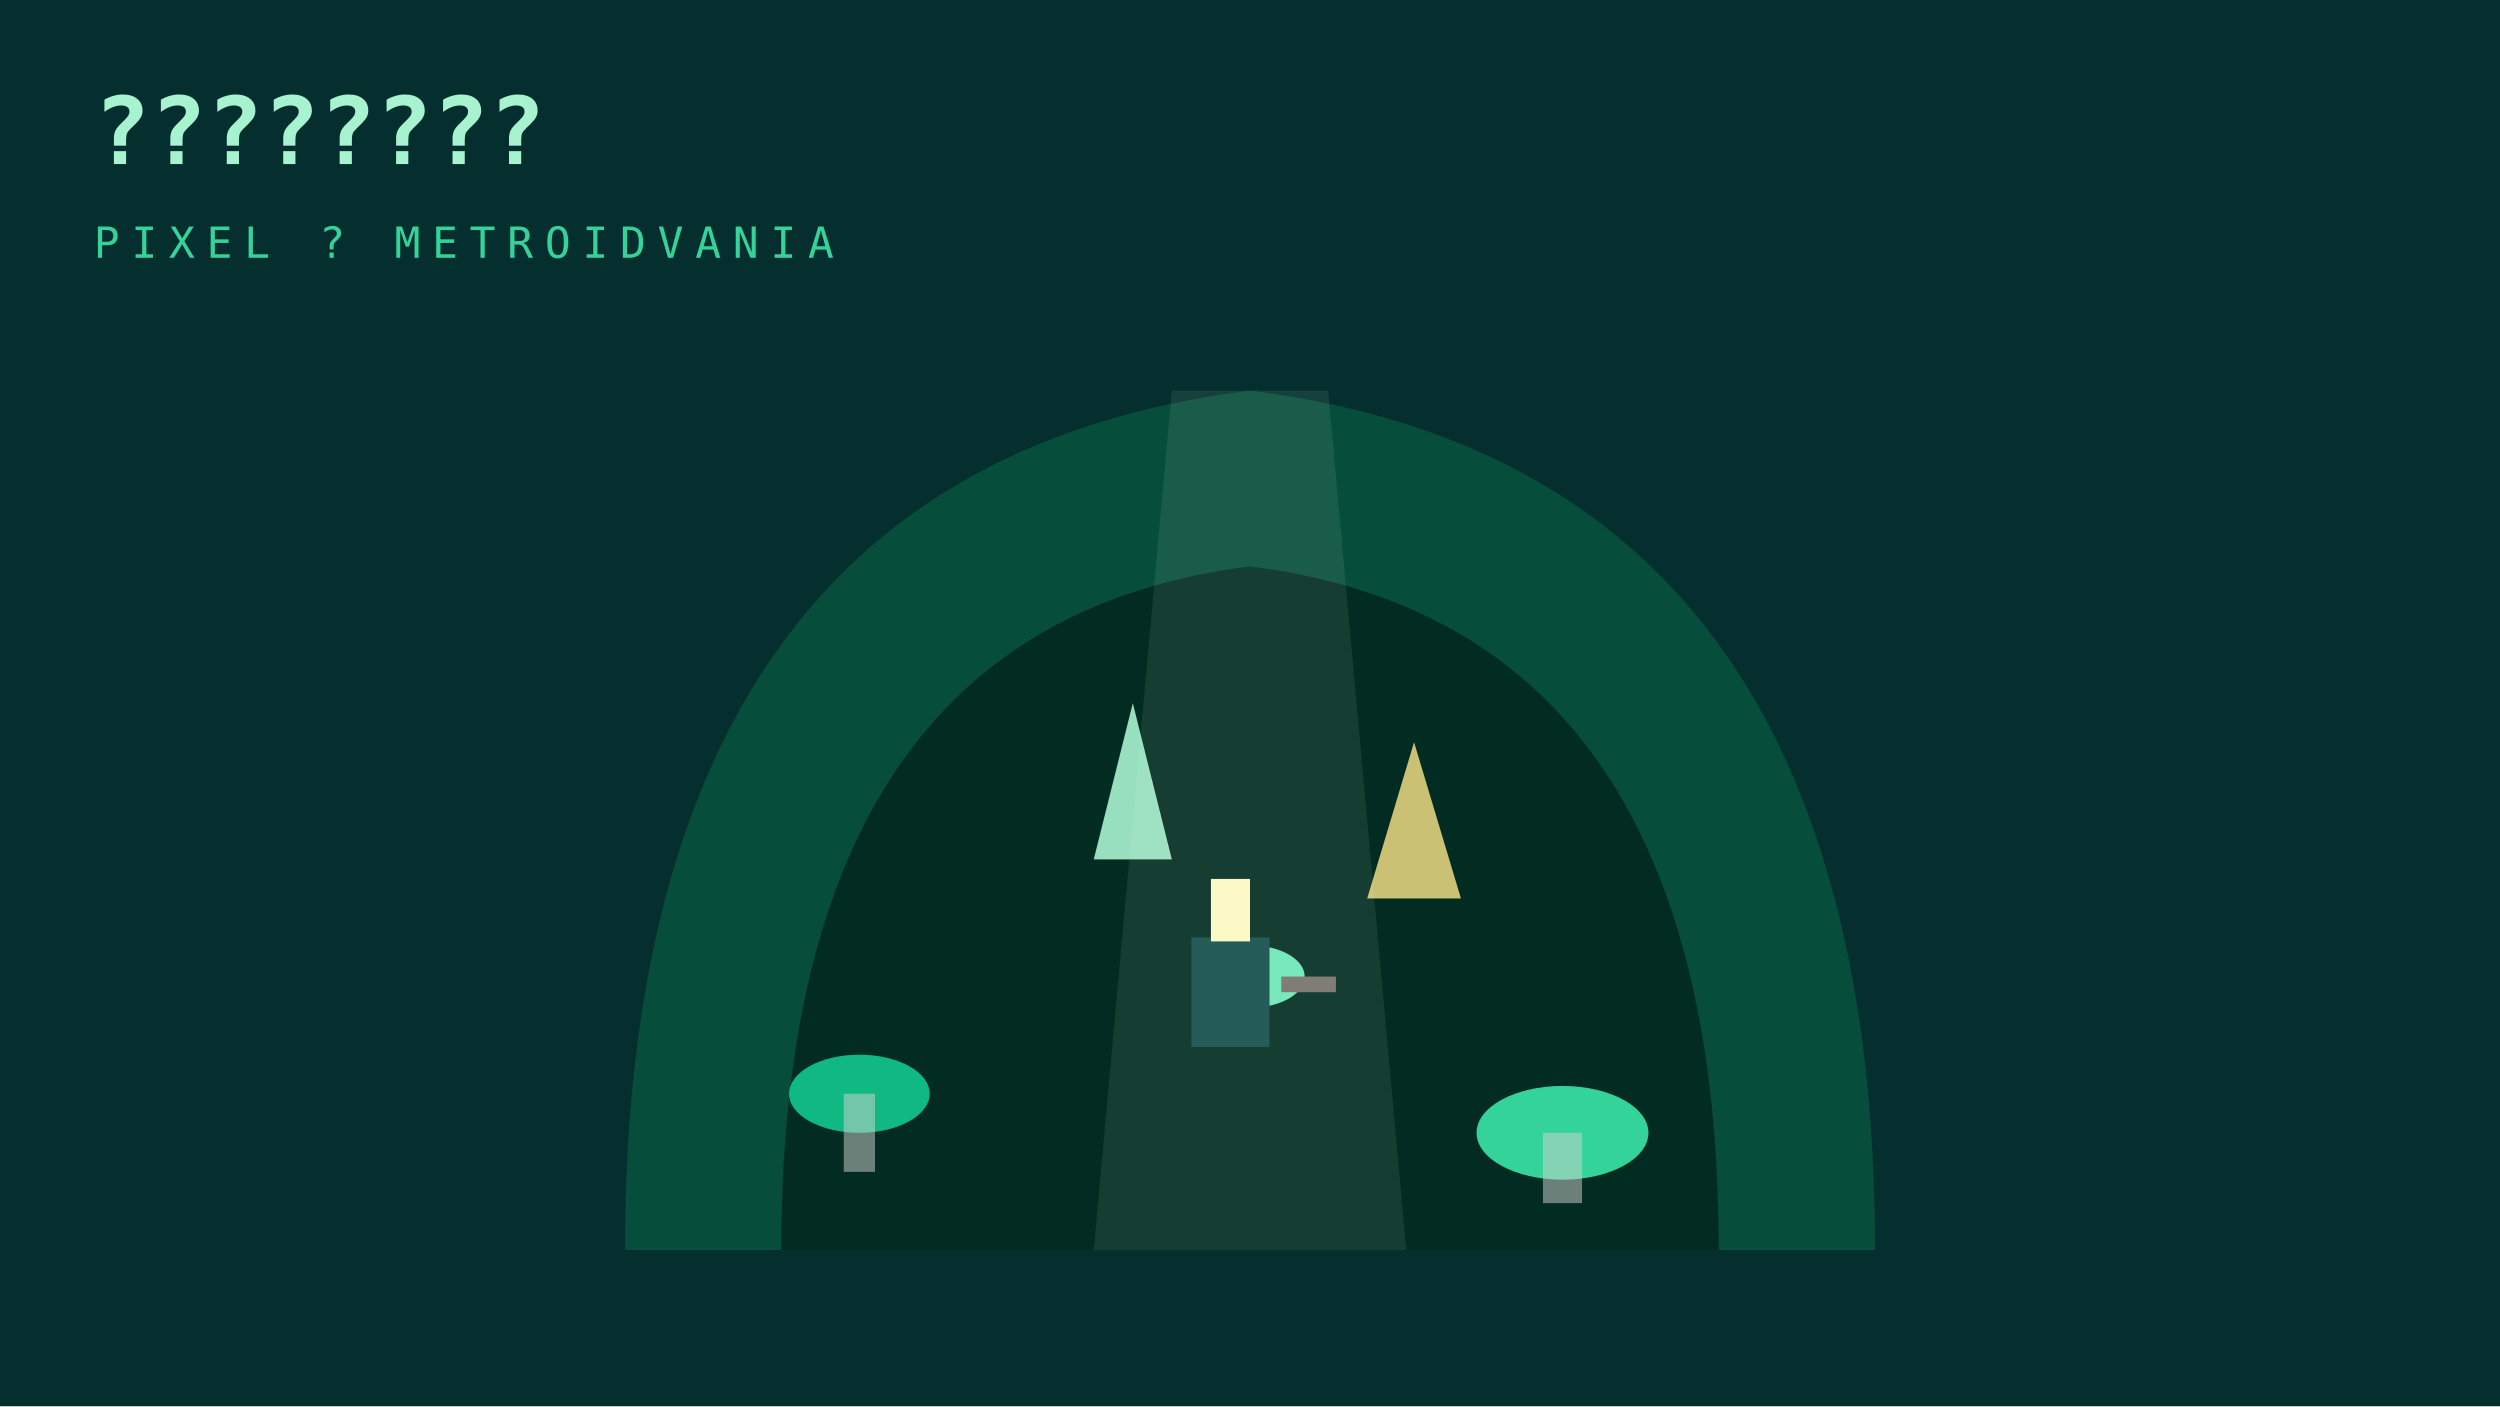
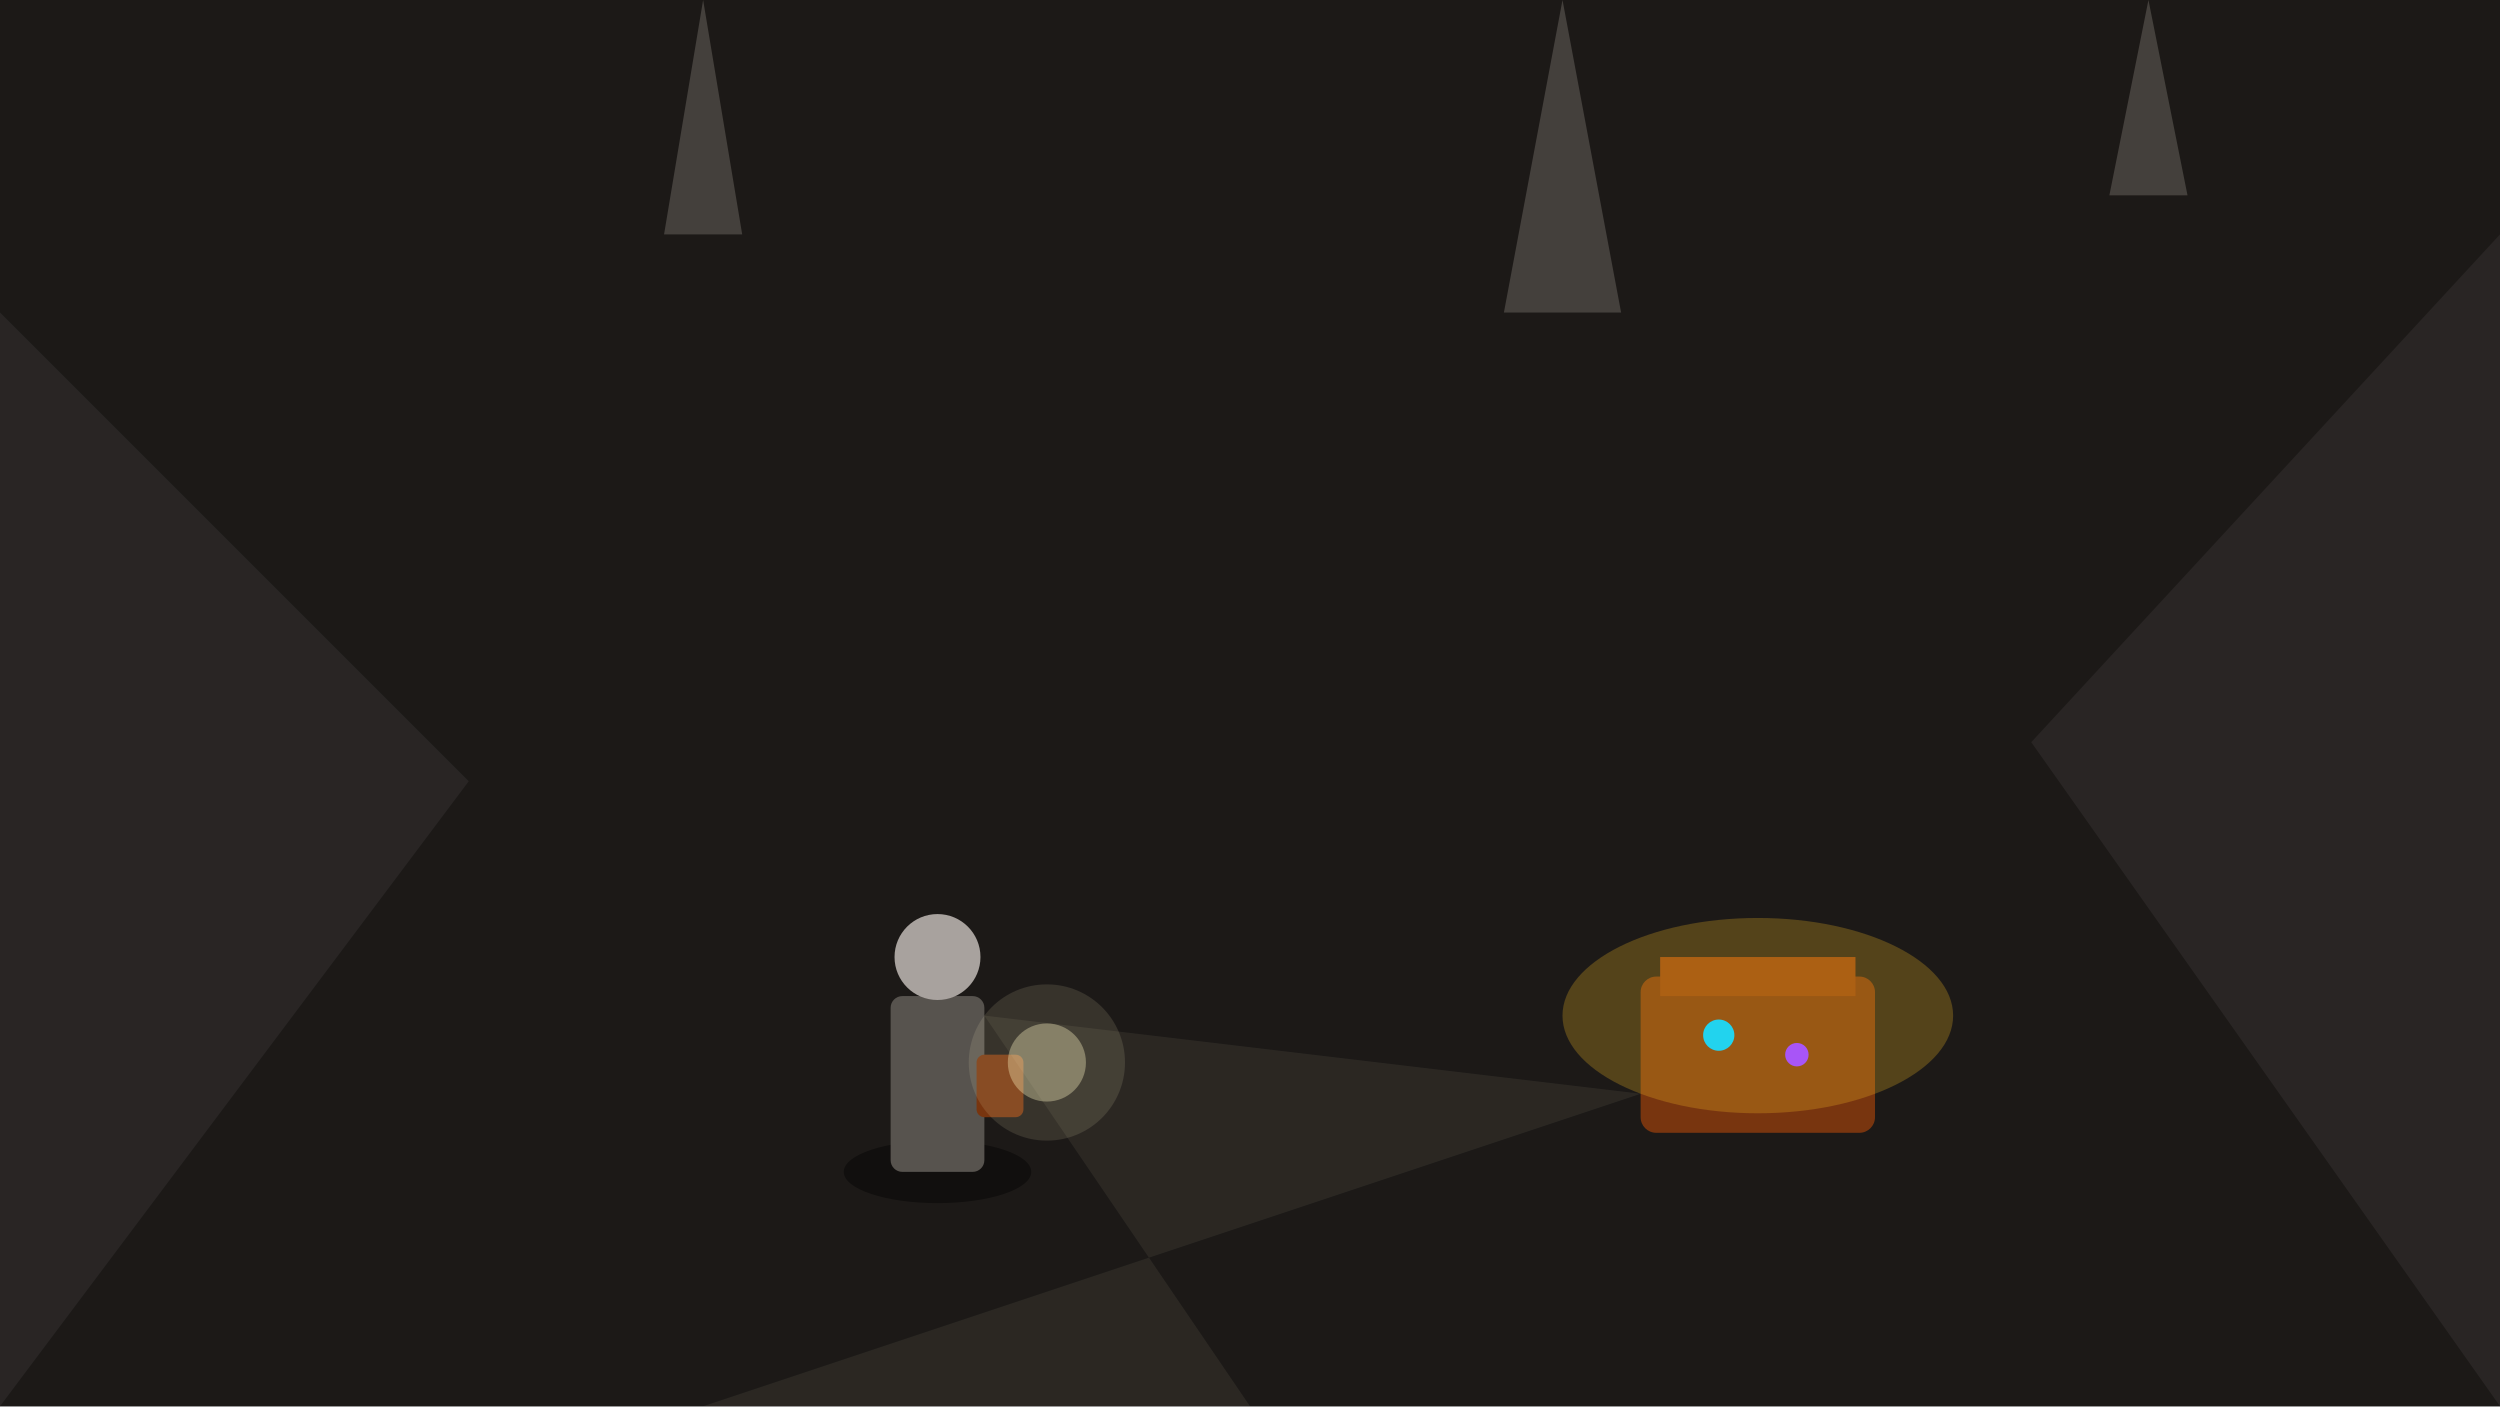
<svg xmlns="http://www.w3.org/2000/svg" width="640" height="360" viewBox="0 0 640 360">
-   <rect width="640" height="360" fill="#042f2e" />
-   <path d="M160 320 Q160 120 320 100 Q480 120 480 320Z" fill="#064e3b" />
-   <path d="M200 320 Q200 160 320 145 Q440 160 440 320Z" fill="#022c22" />
-   <g>
-     <ellipse cx="220" cy="280" rx="18" ry="10" fill="#10b981" />
-     <rect x="216" y="280" width="8" height="20" fill="#d6d3d1" opacity="0.5" />
-     <ellipse cx="400" cy="290" rx="22" ry="12" fill="#34d399" />
-     <rect x="395" y="290" width="10" height="18" fill="#d6d3d1" opacity="0.5" />
-     <ellipse cx="320" cy="250" rx="14" ry="8" fill="#6ee7b7" />
+   <rect width="640" height="360" fill="#0c0a09" />
+   <path d="M0 0 L640 0 L640 360 L0 360Z" fill="#1c1917" />
+   <path d="M0 80 L120 200 L0 360Z" fill="#292524" />
+   <path d="M640 60 L520 190 L640 360Z" fill="#292524" />
+   <path d="M180 0 L190 60 L170 60Z" fill="#44403c" />
+   <path d="M400 0 L415 80 L385 80Z" fill="#44403c" />
+   <path d="M550 0 L560 50 L540 50Z" fill="#44403c" />
+   <rect x="420" y="250" width="60" height="40" rx="4" fill="#78350f" />
+   <rect x="425" y="245" width="50" height="10" fill="#92400e" />
+   <ellipse cx="450" cy="260" rx="50" ry="25" fill="#fbbf24" opacity="0.25" />
+   <g transform="translate(220,240)">
+     <ellipse cx="20" cy="60" rx="24" ry="8" fill="#000" opacity="0.4" />
+     <rect x="8" y="15" width="24" height="45" rx="3" fill="#57534e" />
+     <circle cx="20" cy="5" r="11" fill="#a8a29e" />
+     <rect x="30" y="30" width="12" height="16" rx="2" fill="#78350f" />
+     <circle cx="48" cy="32" r="20" fill="#fef3c7" opacity="0.12" />
+     <circle cx="48" cy="32" r="10" fill="#fef9c3" opacity="0.35" />
  </g>
-   <path d="M280 220 L290 180 L300 220Z" fill="#a7f3d0" opacity="0.9" />
-   <path d="M350 230 L362 190 L374 230Z" fill="#fde68a" opacity="0.8" />
-   <g fill="#134e4a">
-     <rect x="305" y="240" width="20" height="28" />
-     <rect x="310" y="225" width="10" height="16" fill="#fef9c3" />
-     <rect x="328" y="250" width="14" height="4" fill="#78716c" />
-   </g>
-   <path d="M300 100 L340 100 L360 320 L280 320Z" fill="#ecfdf5" opacity="0.08" />
-   <text x="24" y="42" fill="#a7f3d0" font-family="monospace" font-size="24" font-weight="bold">????????</text>
-   <text x="24" y="66" fill="#34d399" font-family="monospace" font-size="11" letter-spacing="3">PIXEL ? METROIDVANIA</text>
+   <path d="M252 260 L420 280 L180 360 L320 360Z" fill="#fef3c7" opacity="0.07" />
+   <circle cx="440" cy="265" r="4" fill="#22d3ee" />
+   <circle cx="460" cy="270" r="3" fill="#a855f7" />
</svg>
